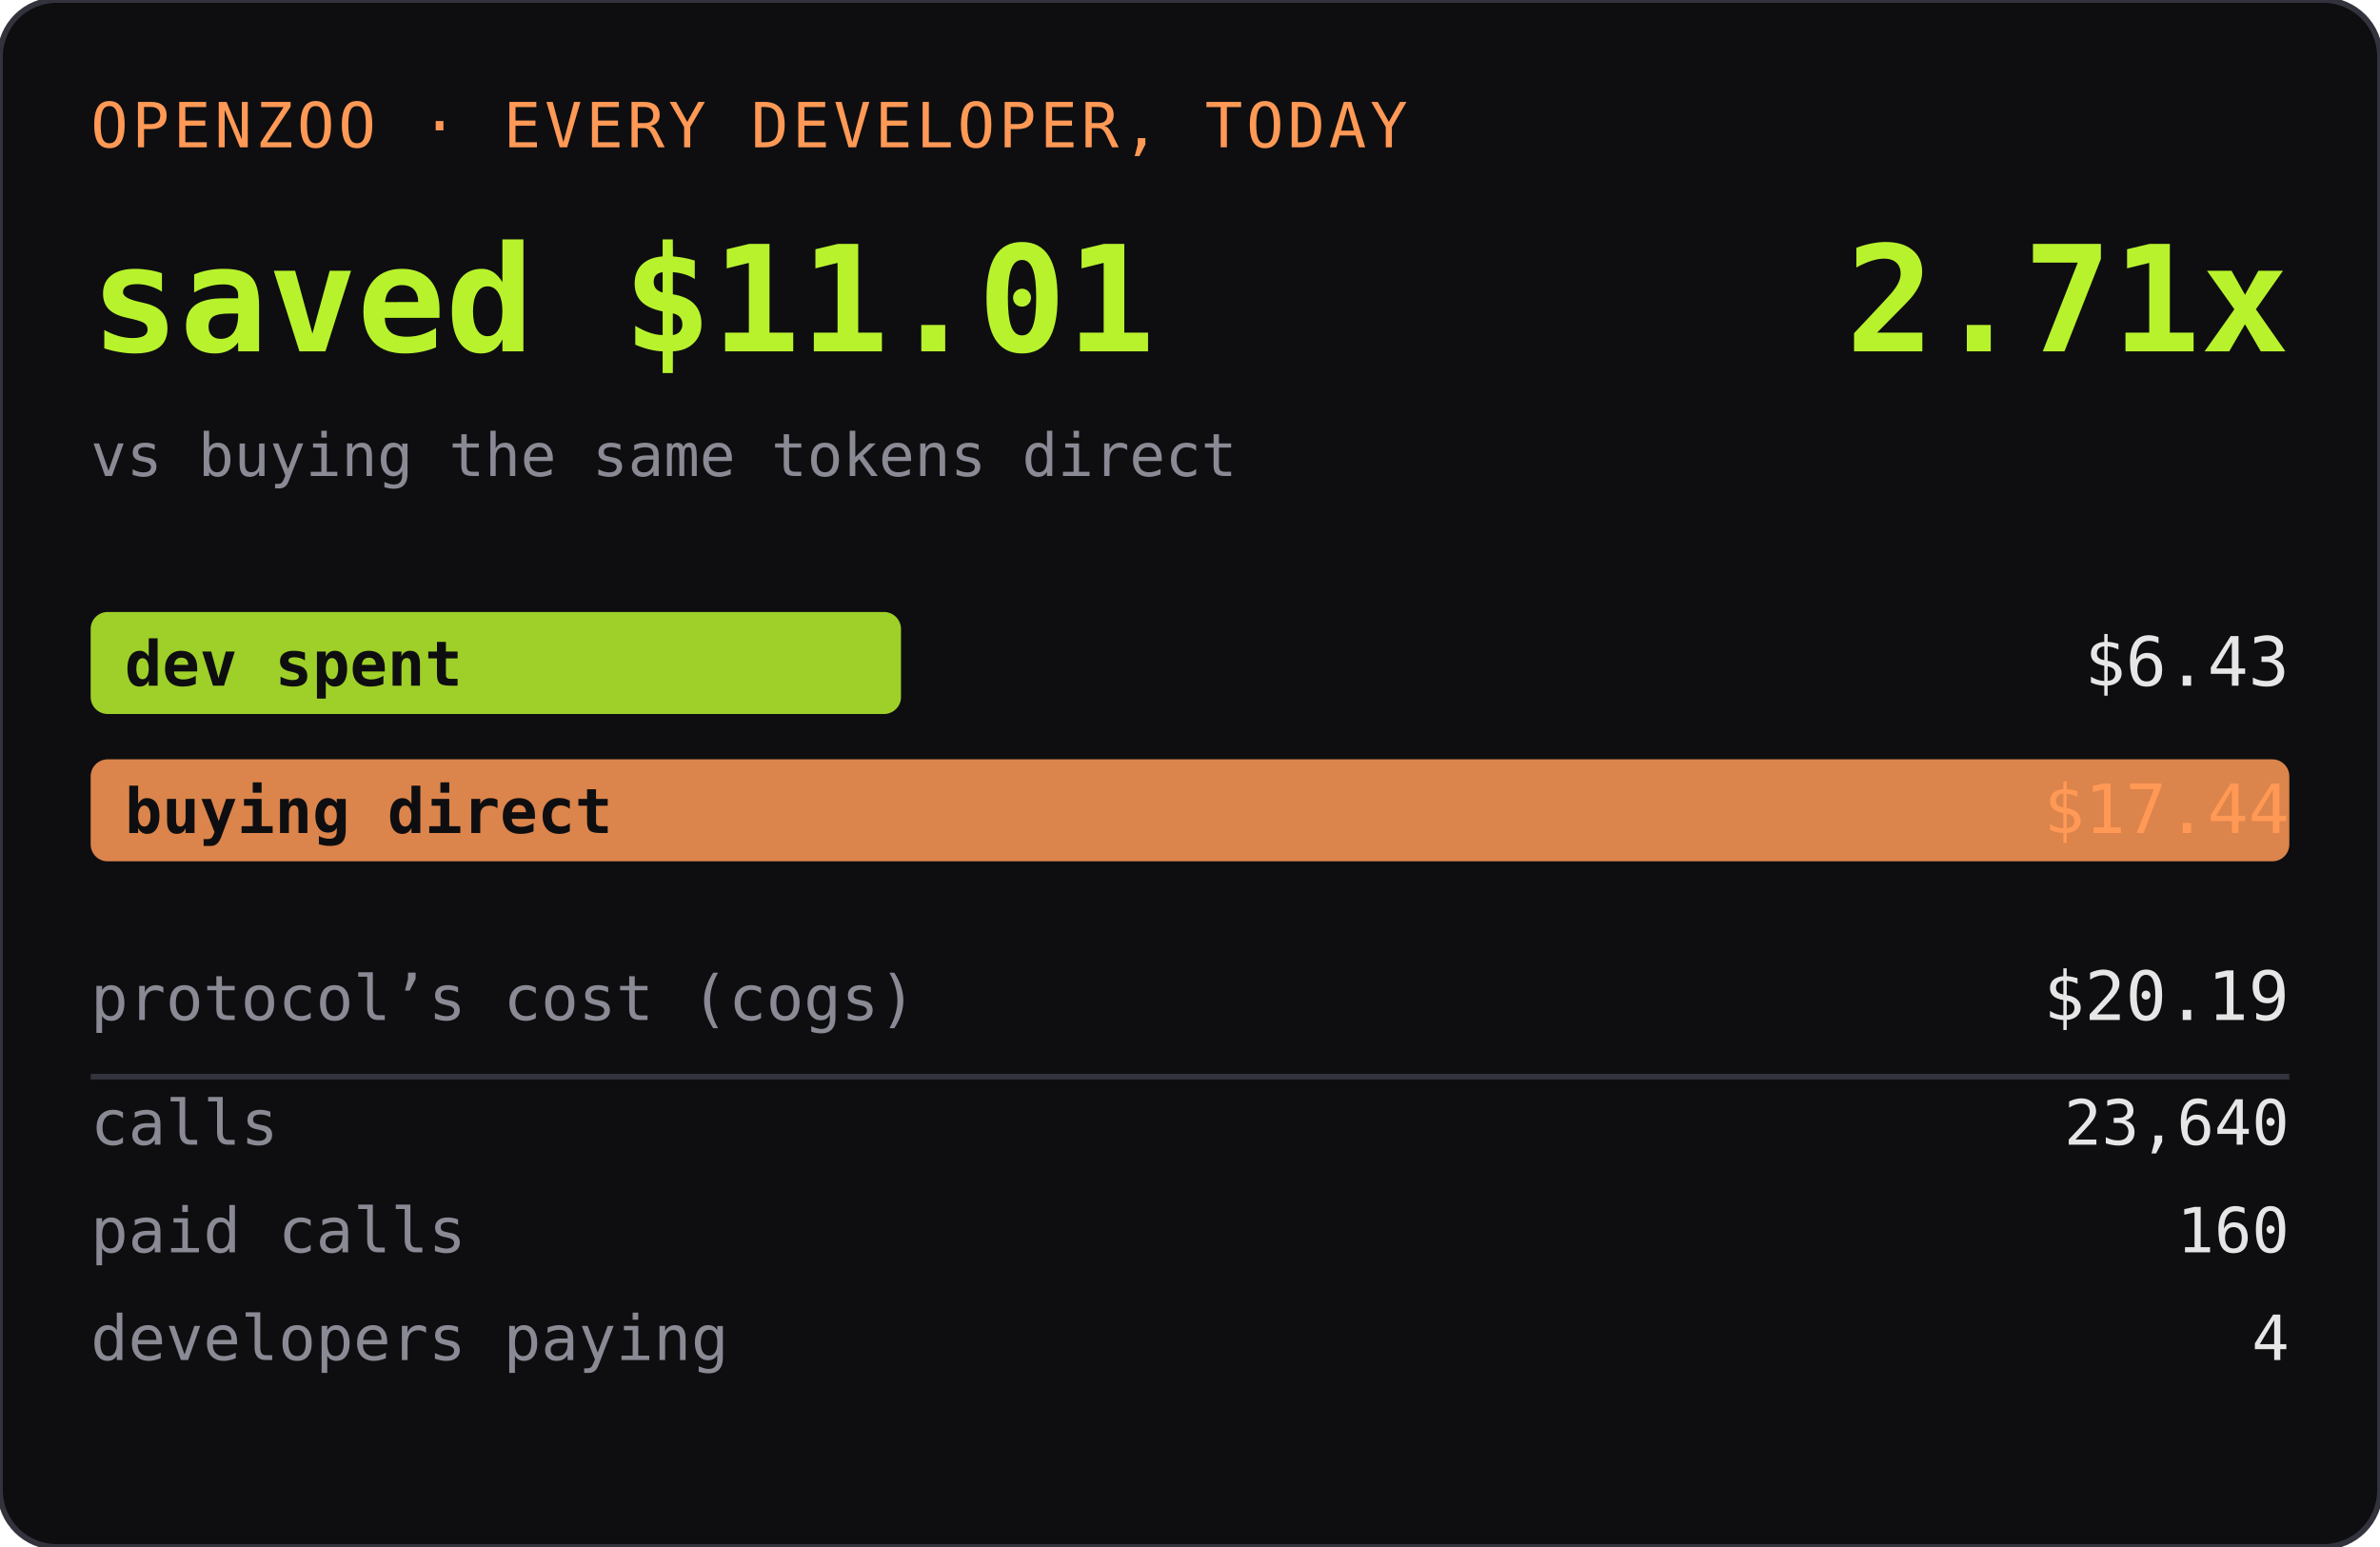
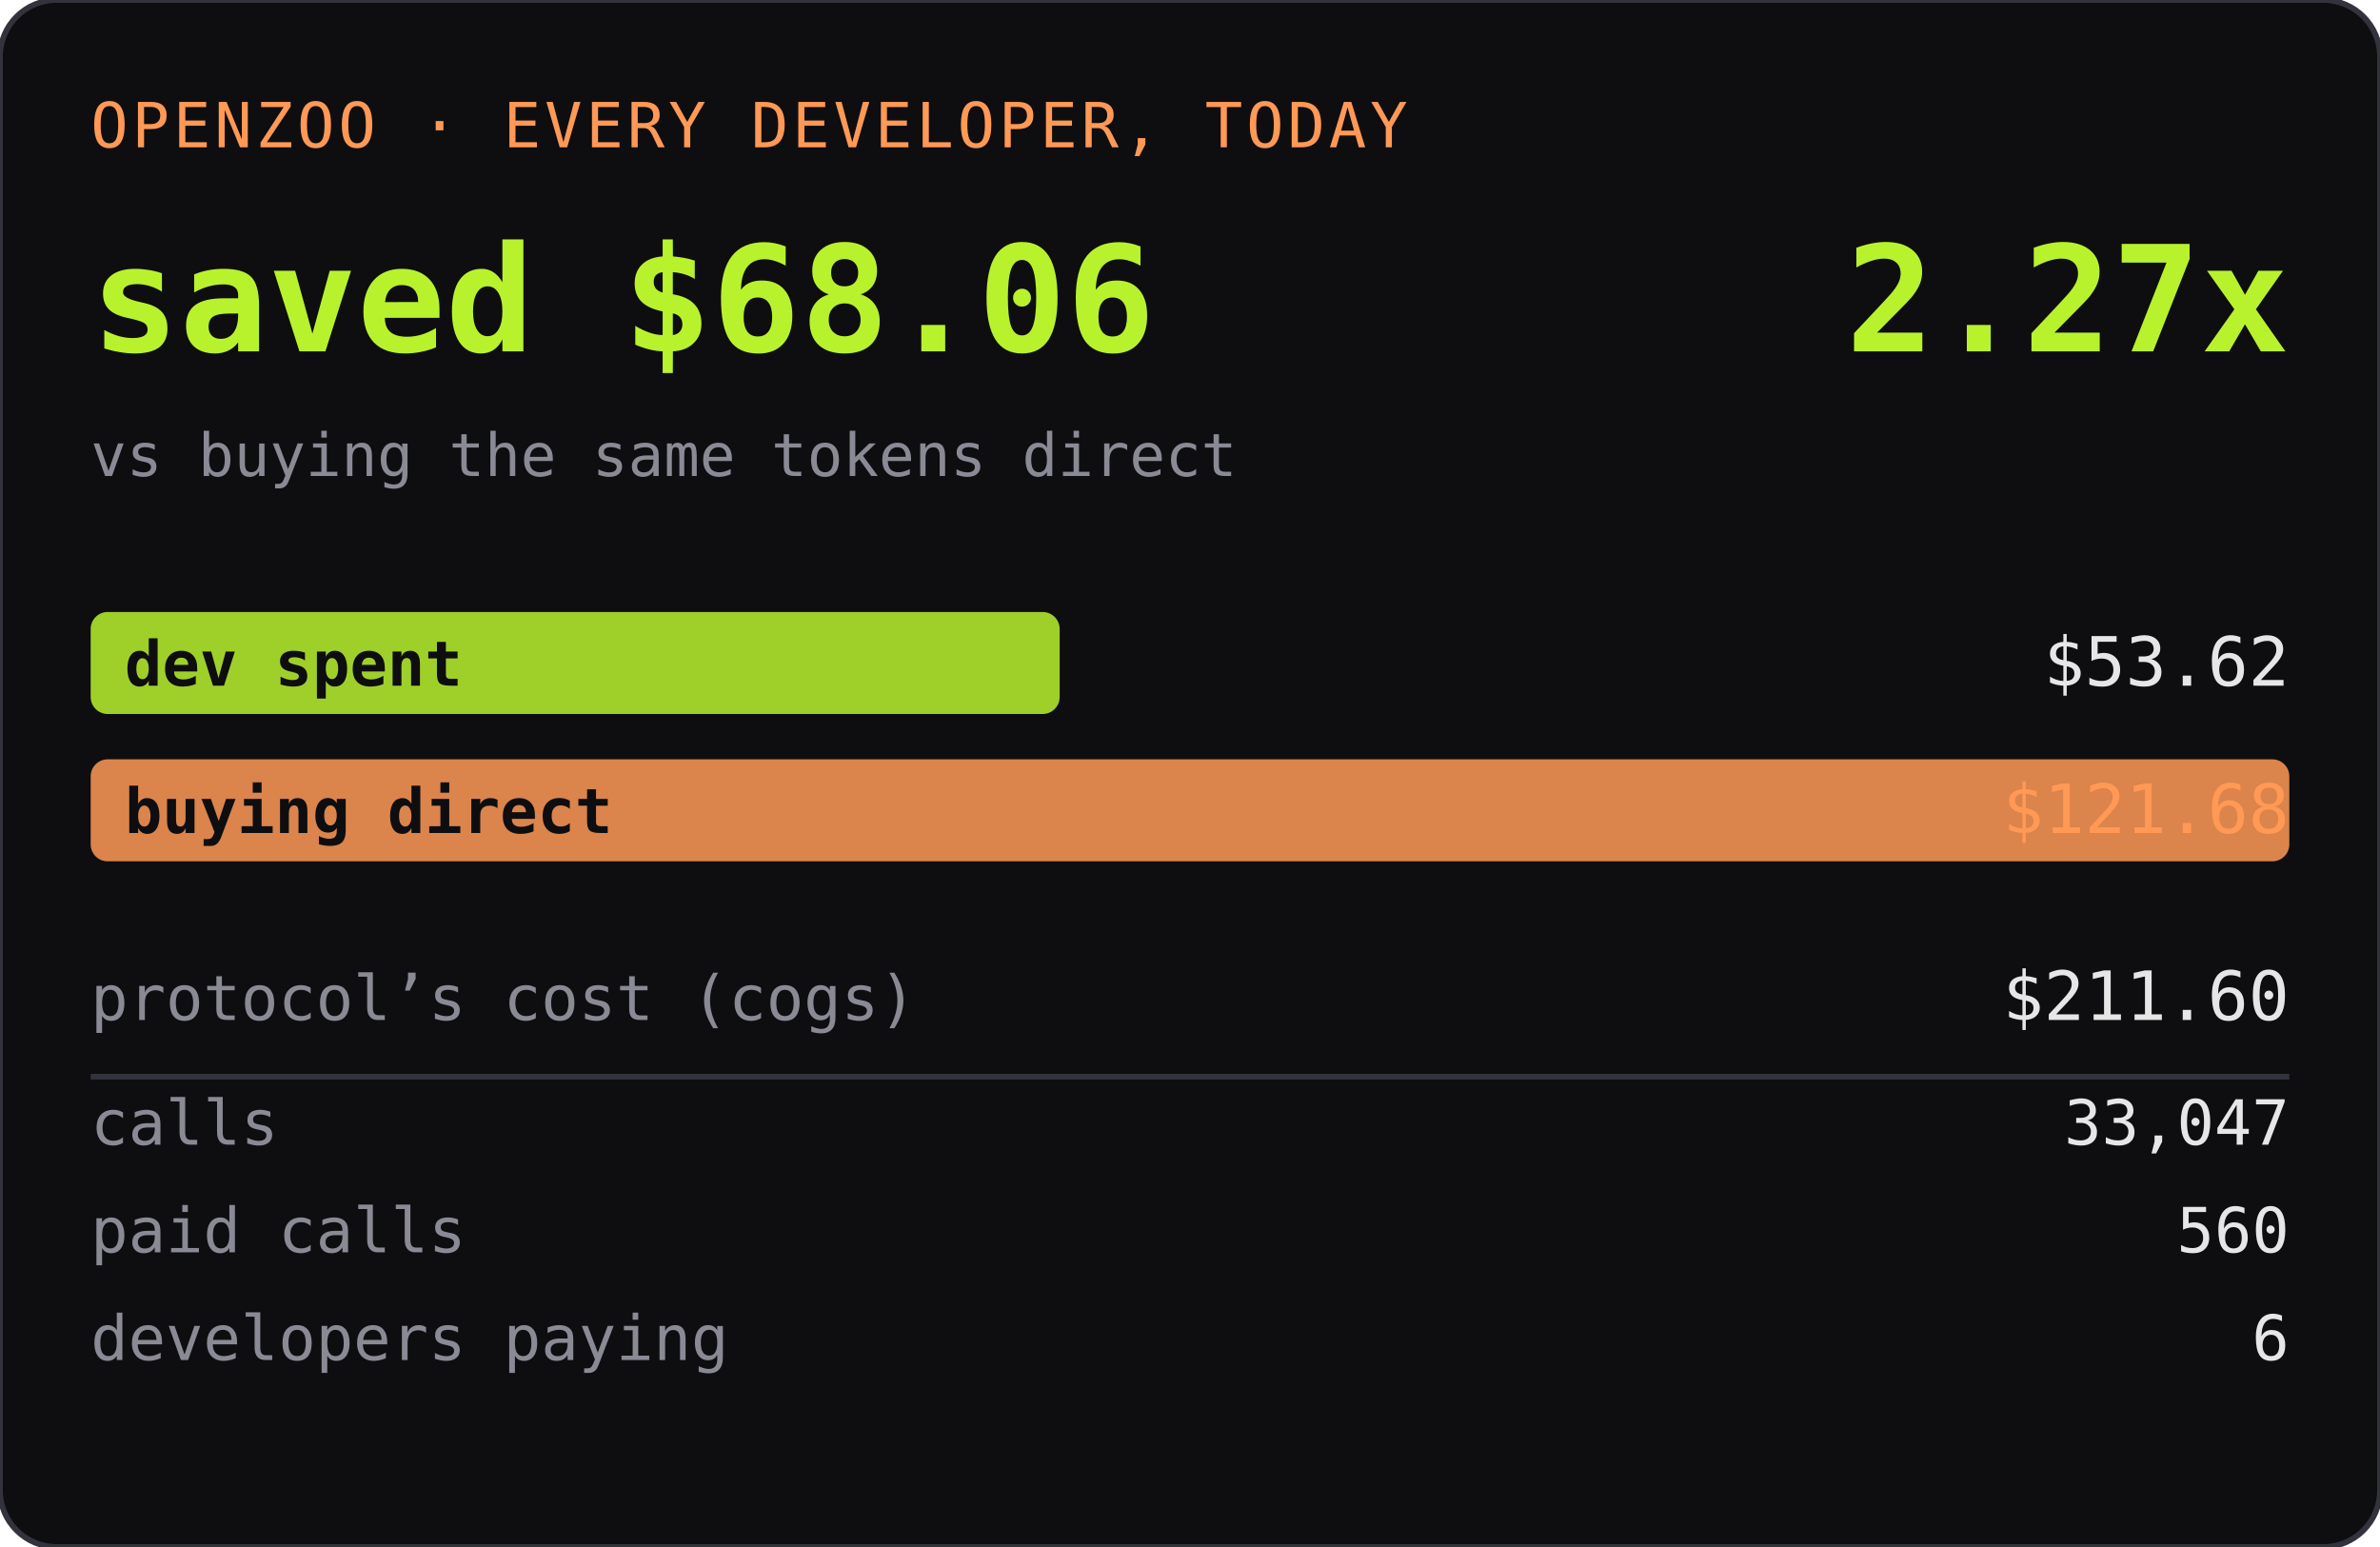
<svg xmlns="http://www.w3.org/2000/svg" width="420" height="273" role="img" aria-label="OPENZOO · EVERY DEVELOPER, TODAY">
  <rect width="420" height="273" rx="10" fill="#0e0e11" />
  <rect width="420" height="273" rx="10" fill="none" stroke="#33333d" />
  <text x="16" y="26" font-family="ui-monospace,SFMono-Regular,Menlo,monospace" font-size="11" fill="#ff9955" letter-spacing="0.06em">OPENZOO · EVERY DEVELOPER, TODAY</text>
-   <text x="16" y="62" font-family="ui-monospace,SFMono-Regular,Menlo,monospace" font-size="26" font-weight="600" fill="#b8f22d">saved $11.01</text>
-   <text x="404" y="62" text-anchor="end" font-family="ui-monospace,SFMono-Regular,Menlo,monospace" font-size="26" font-weight="600" fill="#b8f22d">2.71x</text>
+   <text x="16" y="62" font-family="ui-monospace,SFMono-Regular,Menlo,monospace" font-size="26" font-weight="600" fill="#b8f22d">saved $68.06</text>
+   <text x="404" y="62" text-anchor="end" font-family="ui-monospace,SFMono-Regular,Menlo,monospace" font-size="26" font-weight="600" fill="#b8f22d">2.27x</text>
  <text x="16" y="84" font-family="ui-monospace,SFMono-Regular,Menlo,monospace" font-size="10.5" fill="#8a8a95">vs buying the same tokens direct</text>
-   <rect x="16" y="108" width="143" height="18" rx="3" fill="#b8f22d" opacity="0.85" />
+   <rect x="16" y="108" width="171" height="18" rx="3" fill="#b8f22d" opacity="0.85" />
  <text x="22" y="121" font-family="ui-monospace,SFMono-Regular,Menlo,monospace" font-size="11" fill="#0e0e11" font-weight="600">dev spent</text>
-   <text x="404" y="121" text-anchor="end" font-family="ui-monospace,SFMono-Regular,Menlo,monospace" font-size="12" fill="#e6e6e6">$6.43</text>
+   <text x="404" y="121" text-anchor="end" font-family="ui-monospace,SFMono-Regular,Menlo,monospace" font-size="12" fill="#e6e6e6">$53.62</text>
  <rect x="16" y="134" width="388" height="18" rx="3" fill="#ff9955" opacity="0.85" />
  <text x="22" y="147" font-family="ui-monospace,SFMono-Regular,Menlo,monospace" font-size="11" fill="#0e0e11" font-weight="600">buying direct</text>
-   <text x="404" y="147" text-anchor="end" font-family="ui-monospace,SFMono-Regular,Menlo,monospace" font-size="12" fill="#ff9955">$17.44</text>
+   <text x="404" y="147" text-anchor="end" font-family="ui-monospace,SFMono-Regular,Menlo,monospace" font-size="12" fill="#ff9955">$121.68</text>
  <text x="16" y="180" font-family="ui-monospace,SFMono-Regular,Menlo,monospace" font-size="11" fill="#8a8a95">protocol’s cost (cogs)</text>
-   <text x="404" y="180" text-anchor="end" font-family="ui-monospace,SFMono-Regular,Menlo,monospace" font-size="12" fill="#e6e6e6">$20.19</text>
+   <text x="404" y="180" text-anchor="end" font-family="ui-monospace,SFMono-Regular,Menlo,monospace" font-size="12" fill="#e6e6e6">$211.60</text>
  <line x1="16" y1="190" x2="404" y2="190" stroke="#33333d" />
  <text x="16" y="202" font-family="ui-monospace,SFMono-Regular,Menlo,monospace" font-size="11" fill="#8a8a95">calls</text>
-   <text x="404" y="202" text-anchor="end" font-family="ui-monospace,SFMono-Regular,Menlo,monospace" font-size="11" fill="#e6e6e6">23,640</text>
+   <text x="404" y="202" text-anchor="end" font-family="ui-monospace,SFMono-Regular,Menlo,monospace" font-size="11" fill="#e6e6e6">33,047</text>
  <text x="16" y="221" font-family="ui-monospace,SFMono-Regular,Menlo,monospace" font-size="11" fill="#8a8a95">paid calls</text>
-   <text x="404" y="221" text-anchor="end" font-family="ui-monospace,SFMono-Regular,Menlo,monospace" font-size="11" fill="#e6e6e6">160</text>
+   <text x="404" y="221" text-anchor="end" font-family="ui-monospace,SFMono-Regular,Menlo,monospace" font-size="11" fill="#e6e6e6">560</text>
  <text x="16" y="240" font-family="ui-monospace,SFMono-Regular,Menlo,monospace" font-size="11" fill="#8a8a95">developers paying</text>
-   <text x="404" y="240" text-anchor="end" font-family="ui-monospace,SFMono-Regular,Menlo,monospace" font-size="11" fill="#e6e6e6">4</text>
+   <text x="404" y="240" text-anchor="end" font-family="ui-monospace,SFMono-Regular,Menlo,monospace" font-size="11" fill="#e6e6e6">6</text>
</svg>
